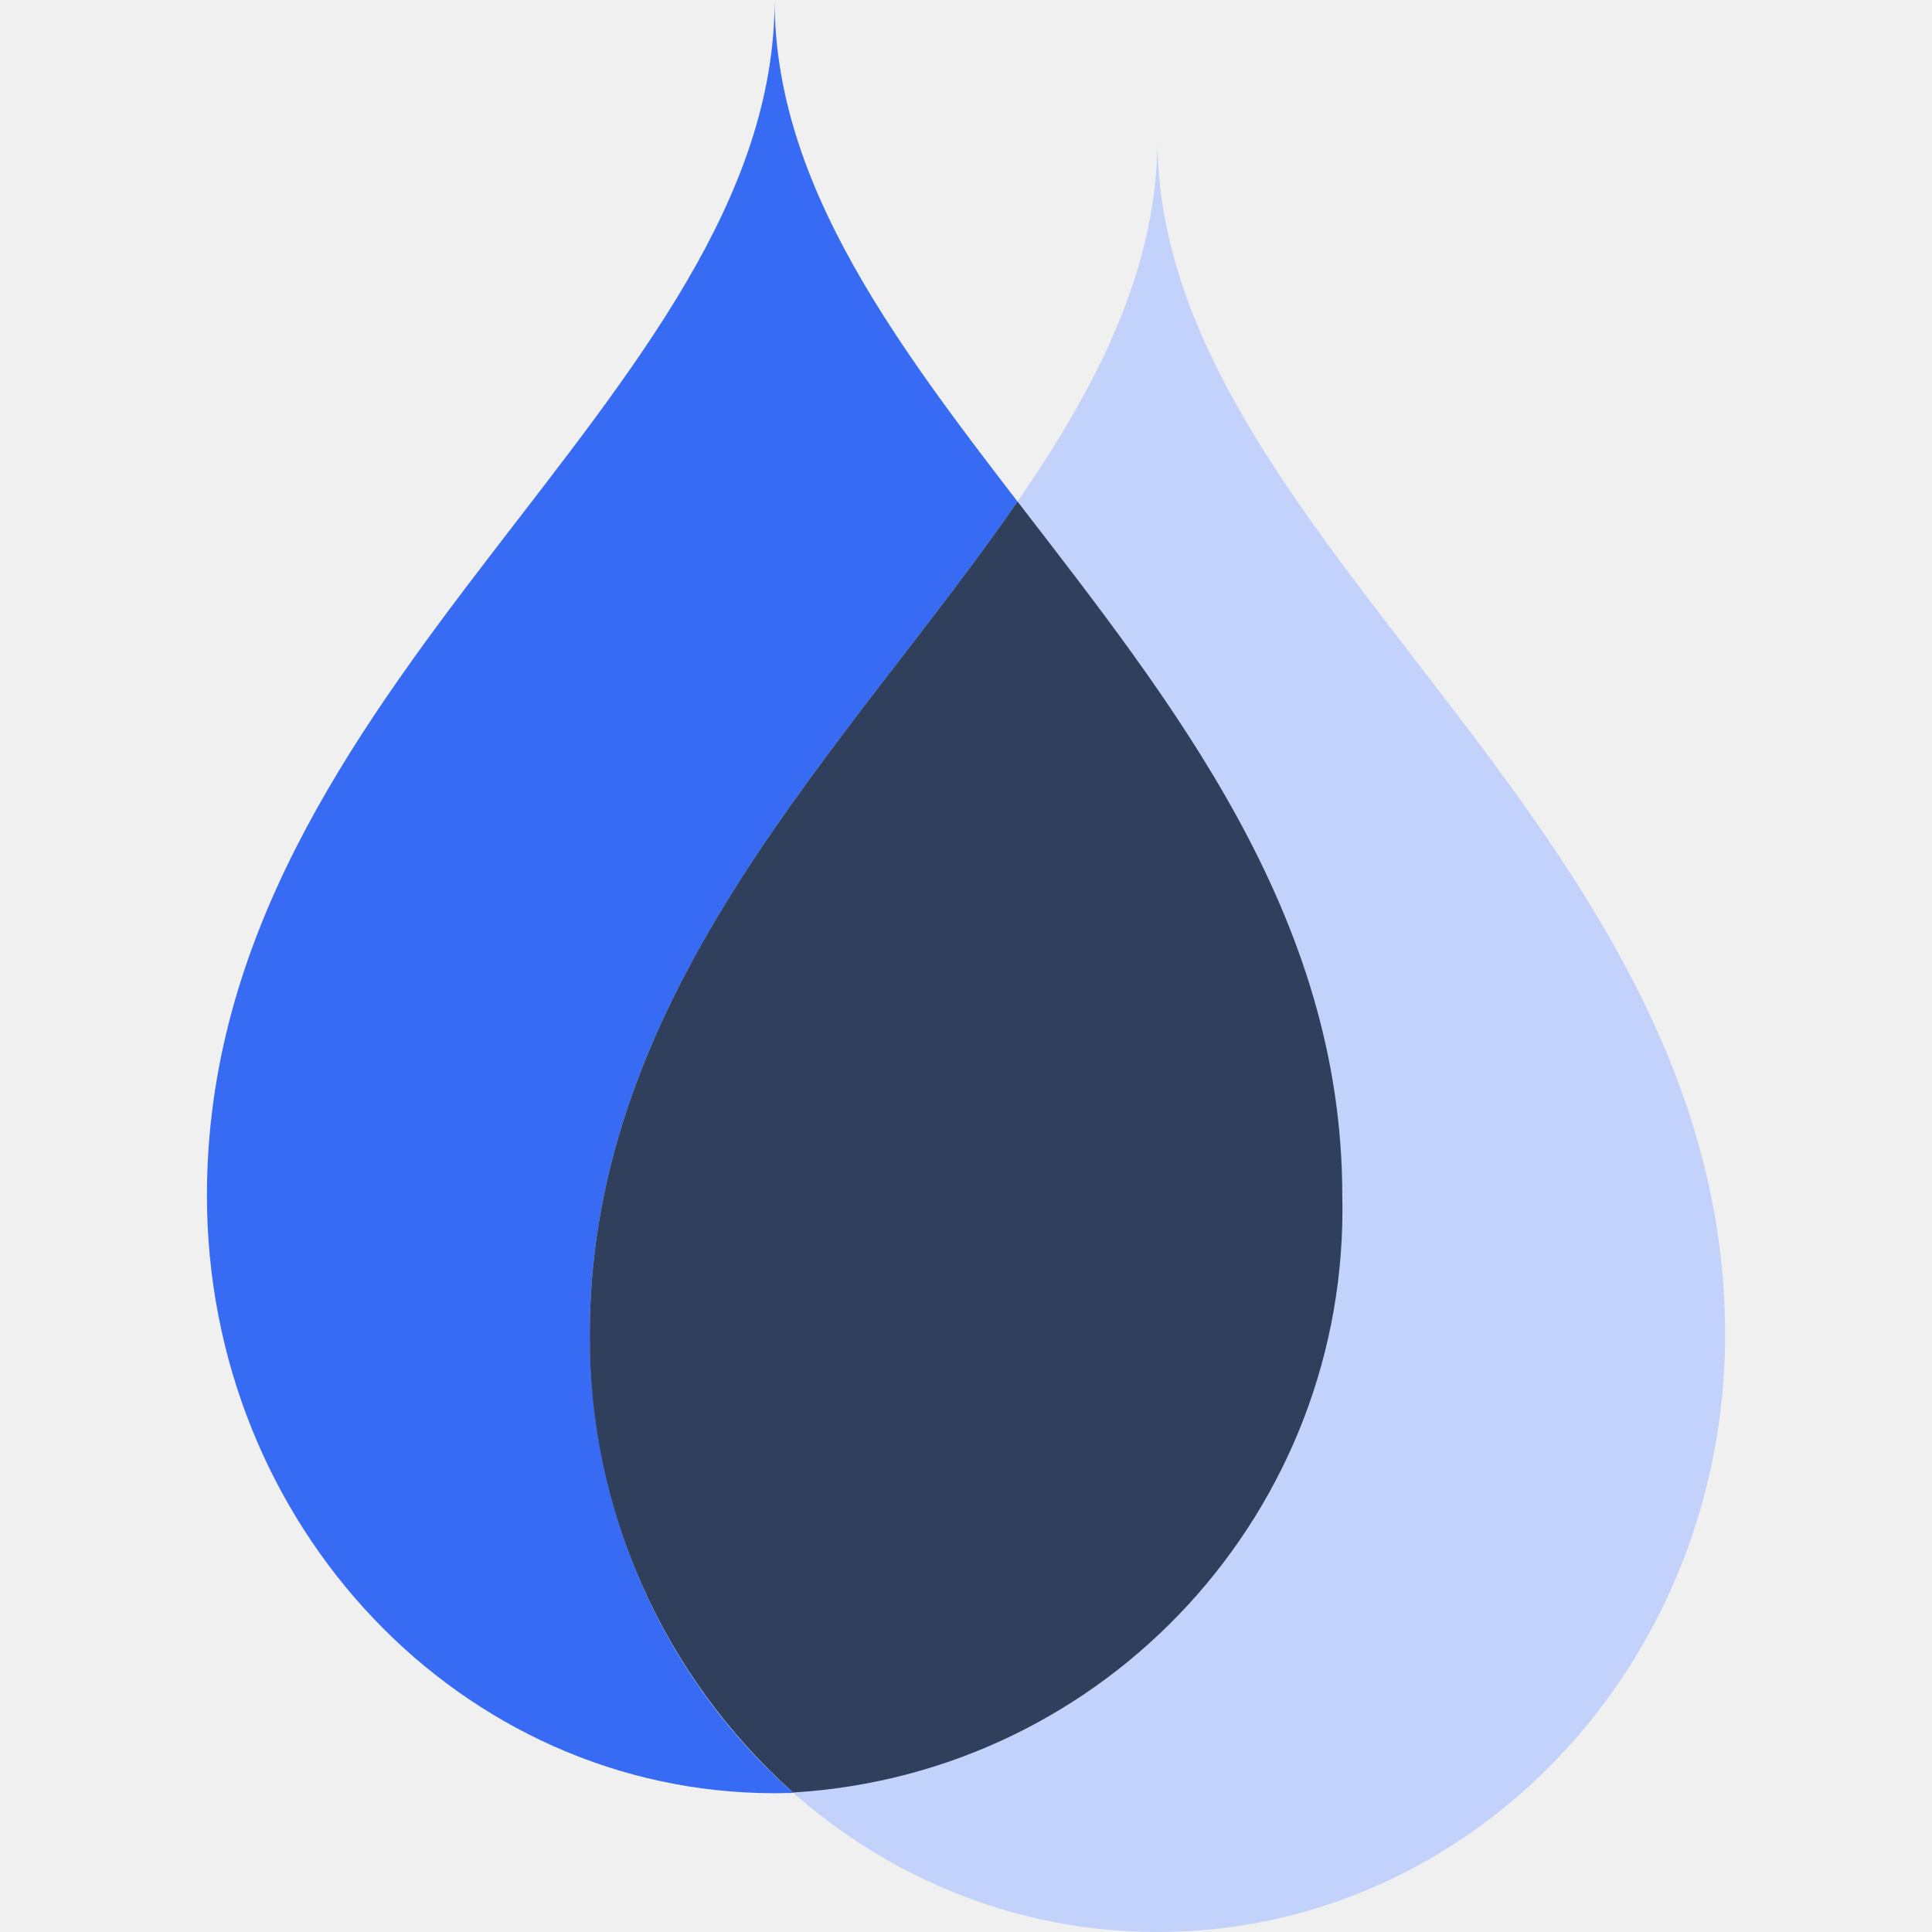
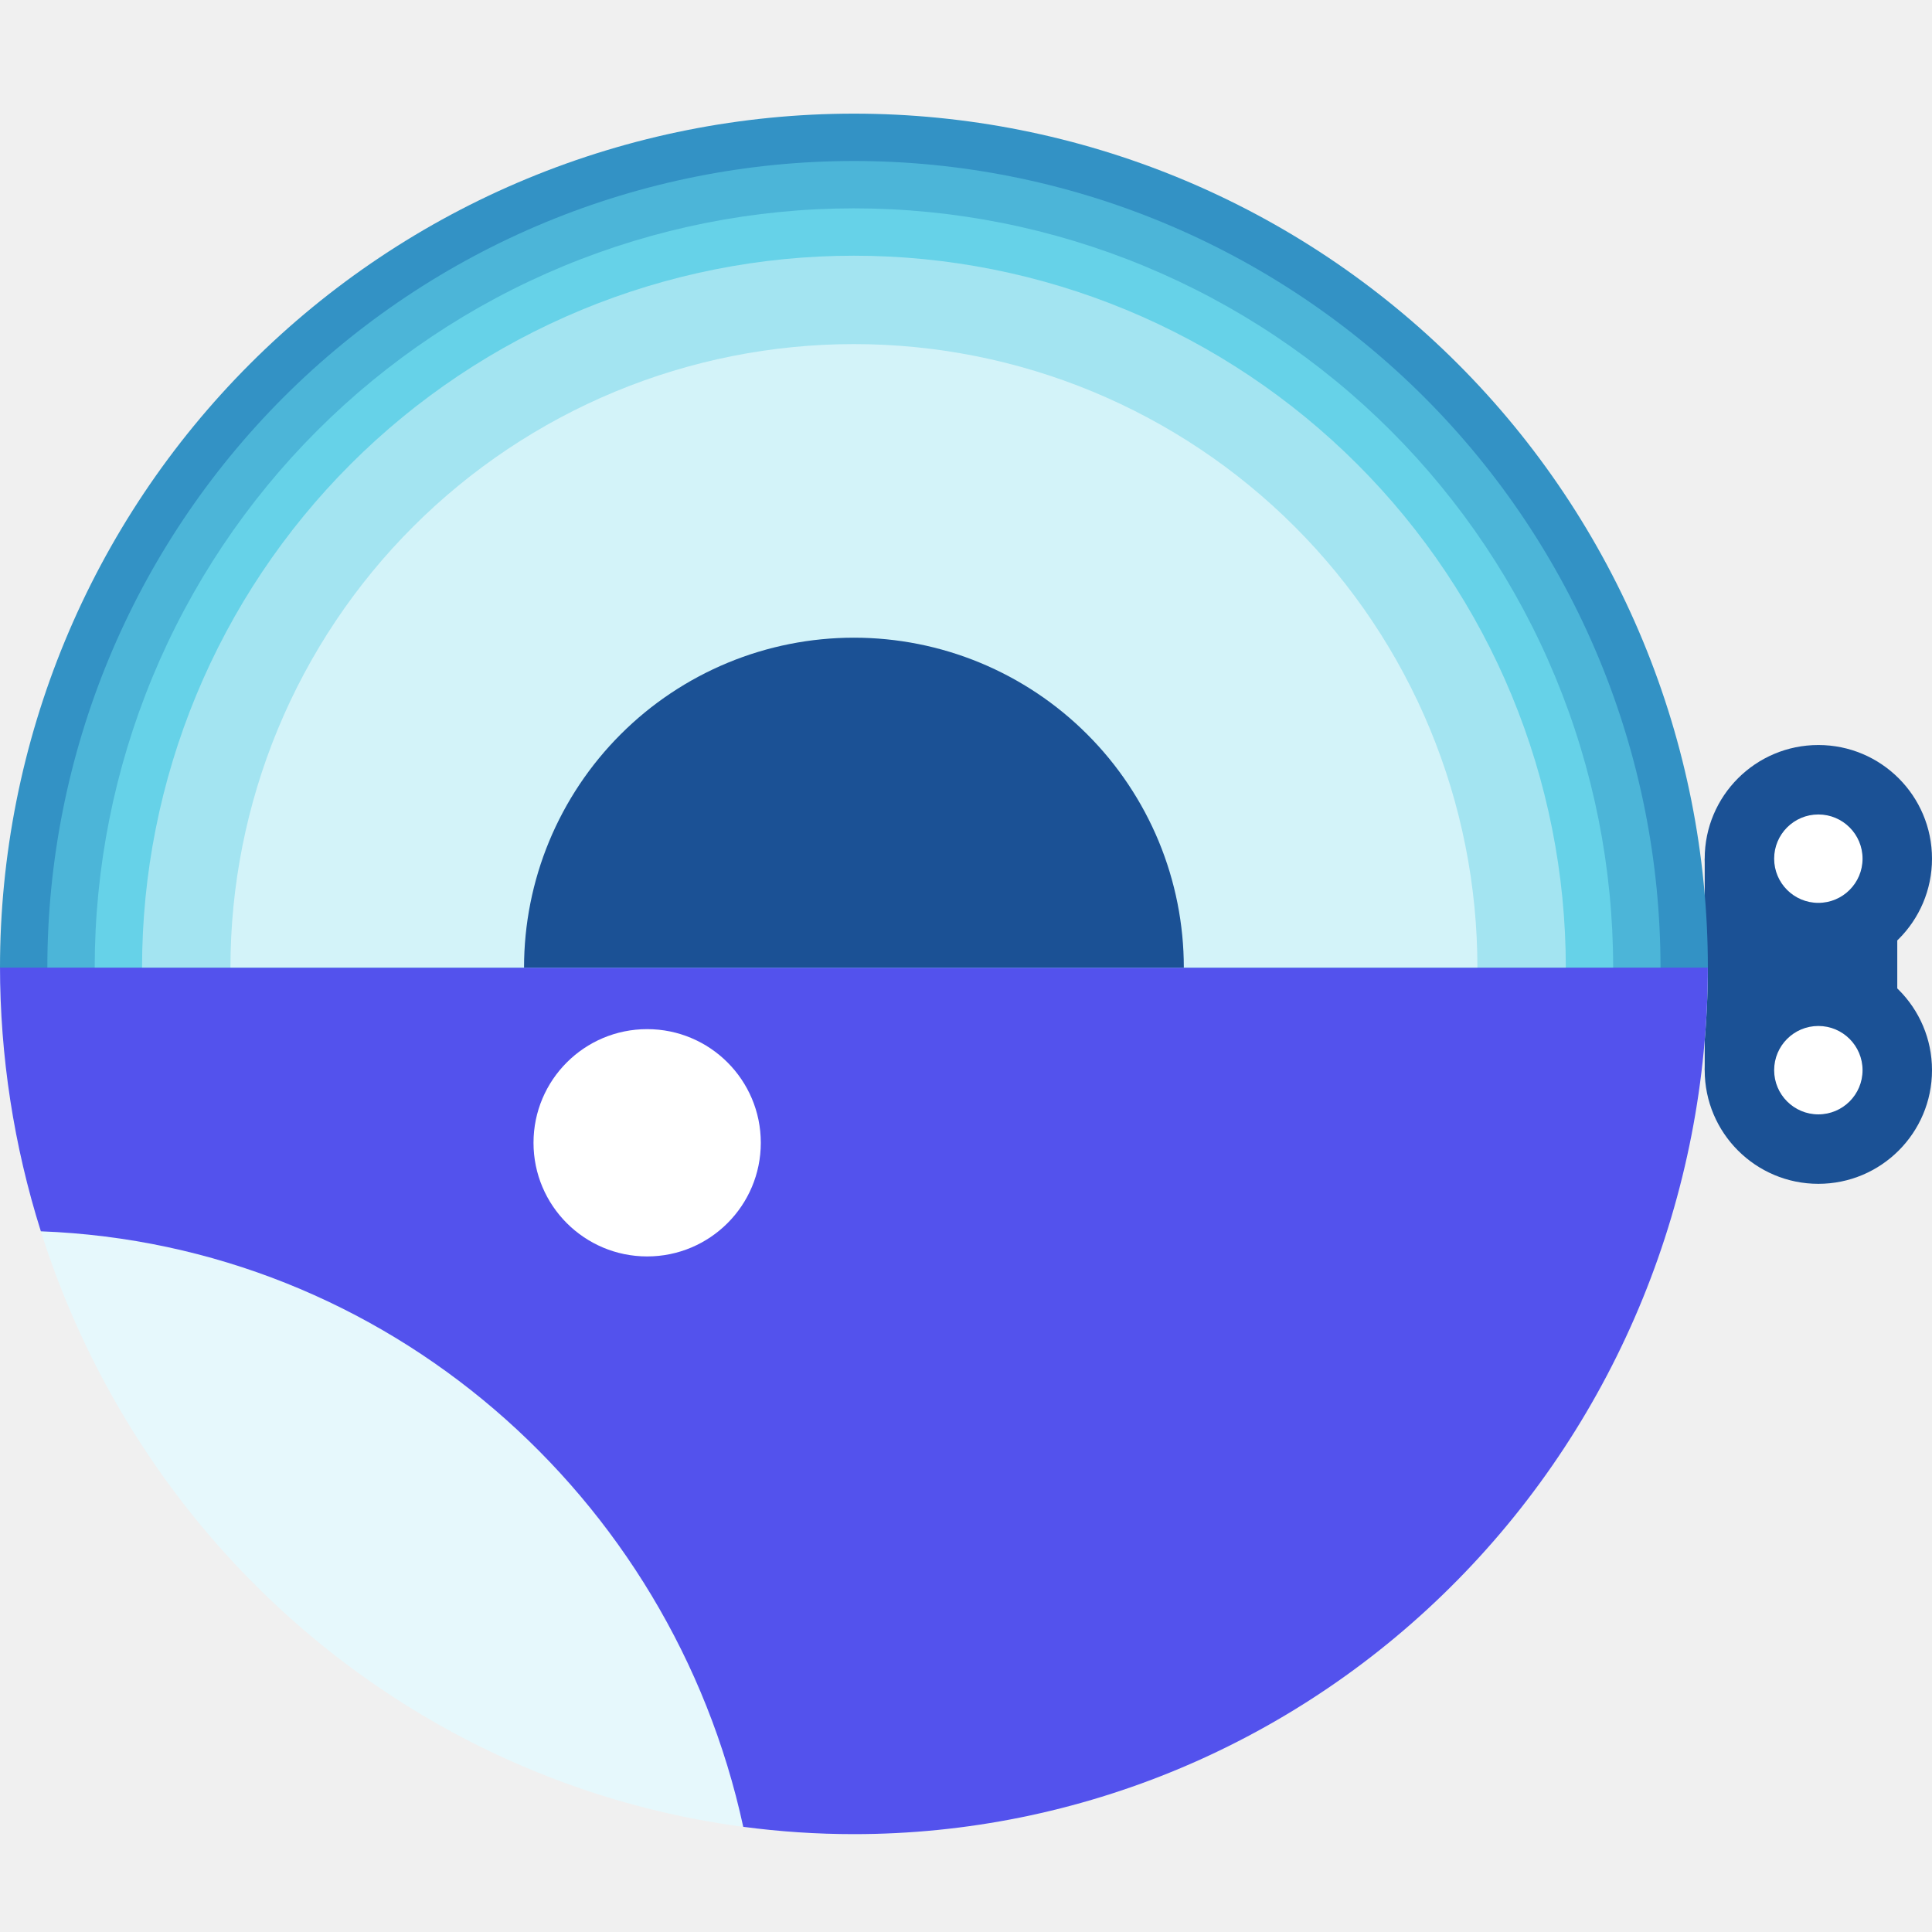
- <svg xmlns="http://www.w3.org/2000/svg" width="32" height="32" class="icon" viewBox="0 0 1024 1024">
-   <path fill="#386BF3" d="M410.558.109c0 210.974-300.876 361.752-300.876 633.548 0 174.943 134.704 316.787 300.876 316.787s300.877-141.817 300.877-316.787C711.408 361.752 410.558 210.974 410.558.109z" />
-   <path fill="#C3D2FB" d="M613.469 73.665c0 211.055-300.877 361.914-300.877 633.547C312.592 882.156 447.296 1024 613.47 1024s300.876-141.817 300.876-316.788C914.29 435.58 613.469 284.72 613.469 73.665z" />
-   <path fill="#303F5B" d="M312.592 707.212c0-183.713 137.636-312.171 226.723-441.39 81.702 106.112 172.12 218.74 172.12 367.726A309.755 309.755 0 0 1 420.36 950.064a323.114 323.114 0 0 1-107.769-242.852z" />
+ <svg xmlns="http://www.w3.org/2000/svg" width="32" height="32" class="icon" viewBox="0 0 612 550">
+   <g>
+     <g opacity="1" transform="translate(540 205)  rotate(0)">
+       <path id="圆形 5" fill-rule="evenodd" style="fill:#1B5195" opacity="1" d="M36 0C16.12 0 0 16.12 0 36C0 55.88 16.12 72 36 72C55.88 72 72 55.88 72 36C72 16.12 55.88 0 36 0Z" />
+       <path id="圆形 5" fill-rule="evenodd" style="fill:#1B5195" opacity="1" d="M36 67C16.12 67 0 83.12 0 103C0 122.88 16.12 139 36 139C55.88 139 72 122.88 72 103C72 83.12 55.88 67 36 67Z" />
+       <path id="矩形 1" fill-rule="evenodd" style="fill:#1B5195" opacity="1" d="M0 103L61 103L61 36L0 36L0 103Z" />
+       <path id="圆形 5" fill-rule="evenodd" style="fill:#FFFFFF" opacity="1" d="M36 22C28.27 22 22 28.27 22 36C22 43.73 28.27 50 36 50C43.73 50 50 43.73 50 36C50 28.27 43.73 22 36 22Z" />
+       <path id="圆形 5" fill-rule="evenodd" style="fill:#FFFFFF" opacity="1" d="M36 89C28.27 89 22 95.27 22 103C22 110.73 28.27 117 36 117C43.73 117 50 110.73 50 103C50 95.27 43.73 89 36 89Z" />
+     </g>
+     <g opacity="1" transform="translate(0 0)  rotate(0)">
+       <g opacity="1" transform="translate(0 0)  rotate(0)">
+         <g opacity="1" transform="translate(0 0)  rotate(0)">
+           <g opacity="1" transform="translate(0 0)  rotate(0)">
+             <path id="圆形 2" fill-rule="evenodd" style="fill:#E6F8FC" opacity="1" d="M270.5 275L0 275C0 311.11 7 346.87 20.59 380.24C34.18 413.6 54.11 443.92 79.23 469.45C104.35 494.99 134.17 515.25 166.98 529.07C199.8 542.89 234.98 550 270.5 550C306.02 550 341.2 542.89 374.02 529.07C406.83 515.25 436.65 494.99 461.77 469.45C486.89 443.92 506.82 413.6 520.41 380.24C534 346.87 541 311.11 541 275L270.5 275Z" />
+             <path id="减去顶层" fill-rule="evenodd" style="fill:#5352ED" opacity="1" d="M520.41,380.24c-13.59,33.36 -33.52,63.68 -58.64,89.21c-25.12,25.54 -54.94,45.8 -87.75,59.62c-32.82,13.82 -68,20.93 -103.52,20.93c-11.749,0 -23.461,-0.778 -35.062,-2.319c-22.814,-105.153 -113.198,-184.518 -222.496,-188.64c-8.56,-27.121 -12.942,-55.472 -12.942,-84.041h541c0,36.11 -7,71.87 -20.59,105.24z" />
+           </g>
+           <path id="圆形 3" fill-rule="evenodd" style="fill:#FFFFFF" opacity="1" d="M205 295C185.12 295 169 311.12 169 331C169 350.88 185.12 367 205 367C224.88 367 241 350.88 241 331C241 311.12 224.88 295 205 295Z" />
+         </g>
+       </g>
+       <g opacity="1" transform="translate(0 5)  rotate(0)">
+         <path id="圆形 2" fill-rule="evenodd" style="fill:#3392C5" opacity="1" d="M270.5 270.5L0 270.5C0 234.98 7 199.8 20.59 166.98C34.18 134.17 54.11 104.35 79.23 79.23C104.35 54.11 134.17 34.18 166.98 20.59C199.8 7 234.98 0 270.5 0C306.02 0 341.2 7 374.02 20.59C406.83 34.18 436.65 54.11 461.77 79.23C486.89 104.35 506.82 134.17 520.41 166.98C534 199.8 541 234.98 541 270.5L270.5 270.5Z" />
+         <path id="圆形 2" fill-rule="evenodd" style="fill:#4CB5D8" opacity="1" d="M270.5 270.5L15 270.5C15 236.95 21.61 203.72 34.45 172.72C47.29 141.73 66.11 113.56 89.83 89.83C113.56 66.11 141.73 47.29 172.72 34.45C203.72 21.61 236.95 15 270.5 15C304.05 15 337.28 21.61 368.28 34.45C399.27 47.29 427.44 66.11 451.17 89.83C474.89 113.56 493.71 141.73 506.55 172.72C519.39 203.72 526 236.95 526 270.5L270.5 270.5Z" />
+         <path id="圆形 2" fill-rule="evenodd" style="fill:#66D2E8" opacity="1" d="M270.5 270.5L30 270.5C30 238.92 36.22 207.64 48.31 178.46C60.39 149.29 78.11 122.77 100.44 100.44C122.77 78.11 149.29 60.39 178.46 48.31C207.64 36.22 238.92 30 270.5 30C302.08 30 333.36 36.22 362.54 48.31C391.71 60.39 418.23 78.11 440.56 100.44C462.89 122.77 480.61 149.29 492.69 178.46C504.78 207.64 511 238.92 511 270.5L270.5 270.5Z" />
+         <path id="圆形 2" fill-rule="evenodd" style="fill:#A3E4F1" opacity="1" d="M270.5 270.5L45 270.5C45 240.89 50.83 211.56 62.17 184.2C73.5 156.85 90.11 131.99 111.05 111.05C131.99 90.11 156.85 73.5 184.2 62.17C211.56 50.83 240.89 45 270.5 45C300.11 45 329.44 50.83 356.8 62.17C384.15 73.5 409.01 90.11 429.95 111.05C450.89 131.99 467.5 156.85 478.83 184.2C490.17 211.56 496 240.89 496 270.5L270.5 270.5Z" />
+         <path id="圆形 2" fill-rule="evenodd" style="fill:#D3F3F9" opacity="1" d="M270.5 270.5L73 270.5C73 244.56 78.11 218.88 88.03 194.92C97.96 170.96 112.51 149.19 130.85 130.85C149.19 112.51 170.96 97.96 194.92 88.03C218.88 78.11 244.56 73 270.5 73C296.44 73 322.12 78.11 346.08 88.03C370.04 97.96 391.81 112.51 410.15 130.85C428.49 149.19 443.04 170.96 452.97 194.92C462.89 218.88 468 244.56 468 270.5L270.5 270.5Z" />
+         <path id="圆形 2" fill-rule="evenodd" style="fill:#1B5195" opacity="1" d="M270.5 270.5L166 270.5C166 256.78 168.7 243.19 173.95 230.51C179.21 217.83 186.9 206.31 196.61 196.61C206.31 186.9 217.83 179.21 230.51 173.95C243.19 168.7 256.78 166 270.5 166C284.22 166 297.81 168.7 310.49 173.95C323.17 179.21 334.69 186.9 344.39 196.61C354.1 206.31 361.79 217.83 367.05 230.51C372.3 243.19 375 256.78 375 270.5L270.5 270.5Z" />
+       </g>
+     </g>
+   </g>
</svg>
